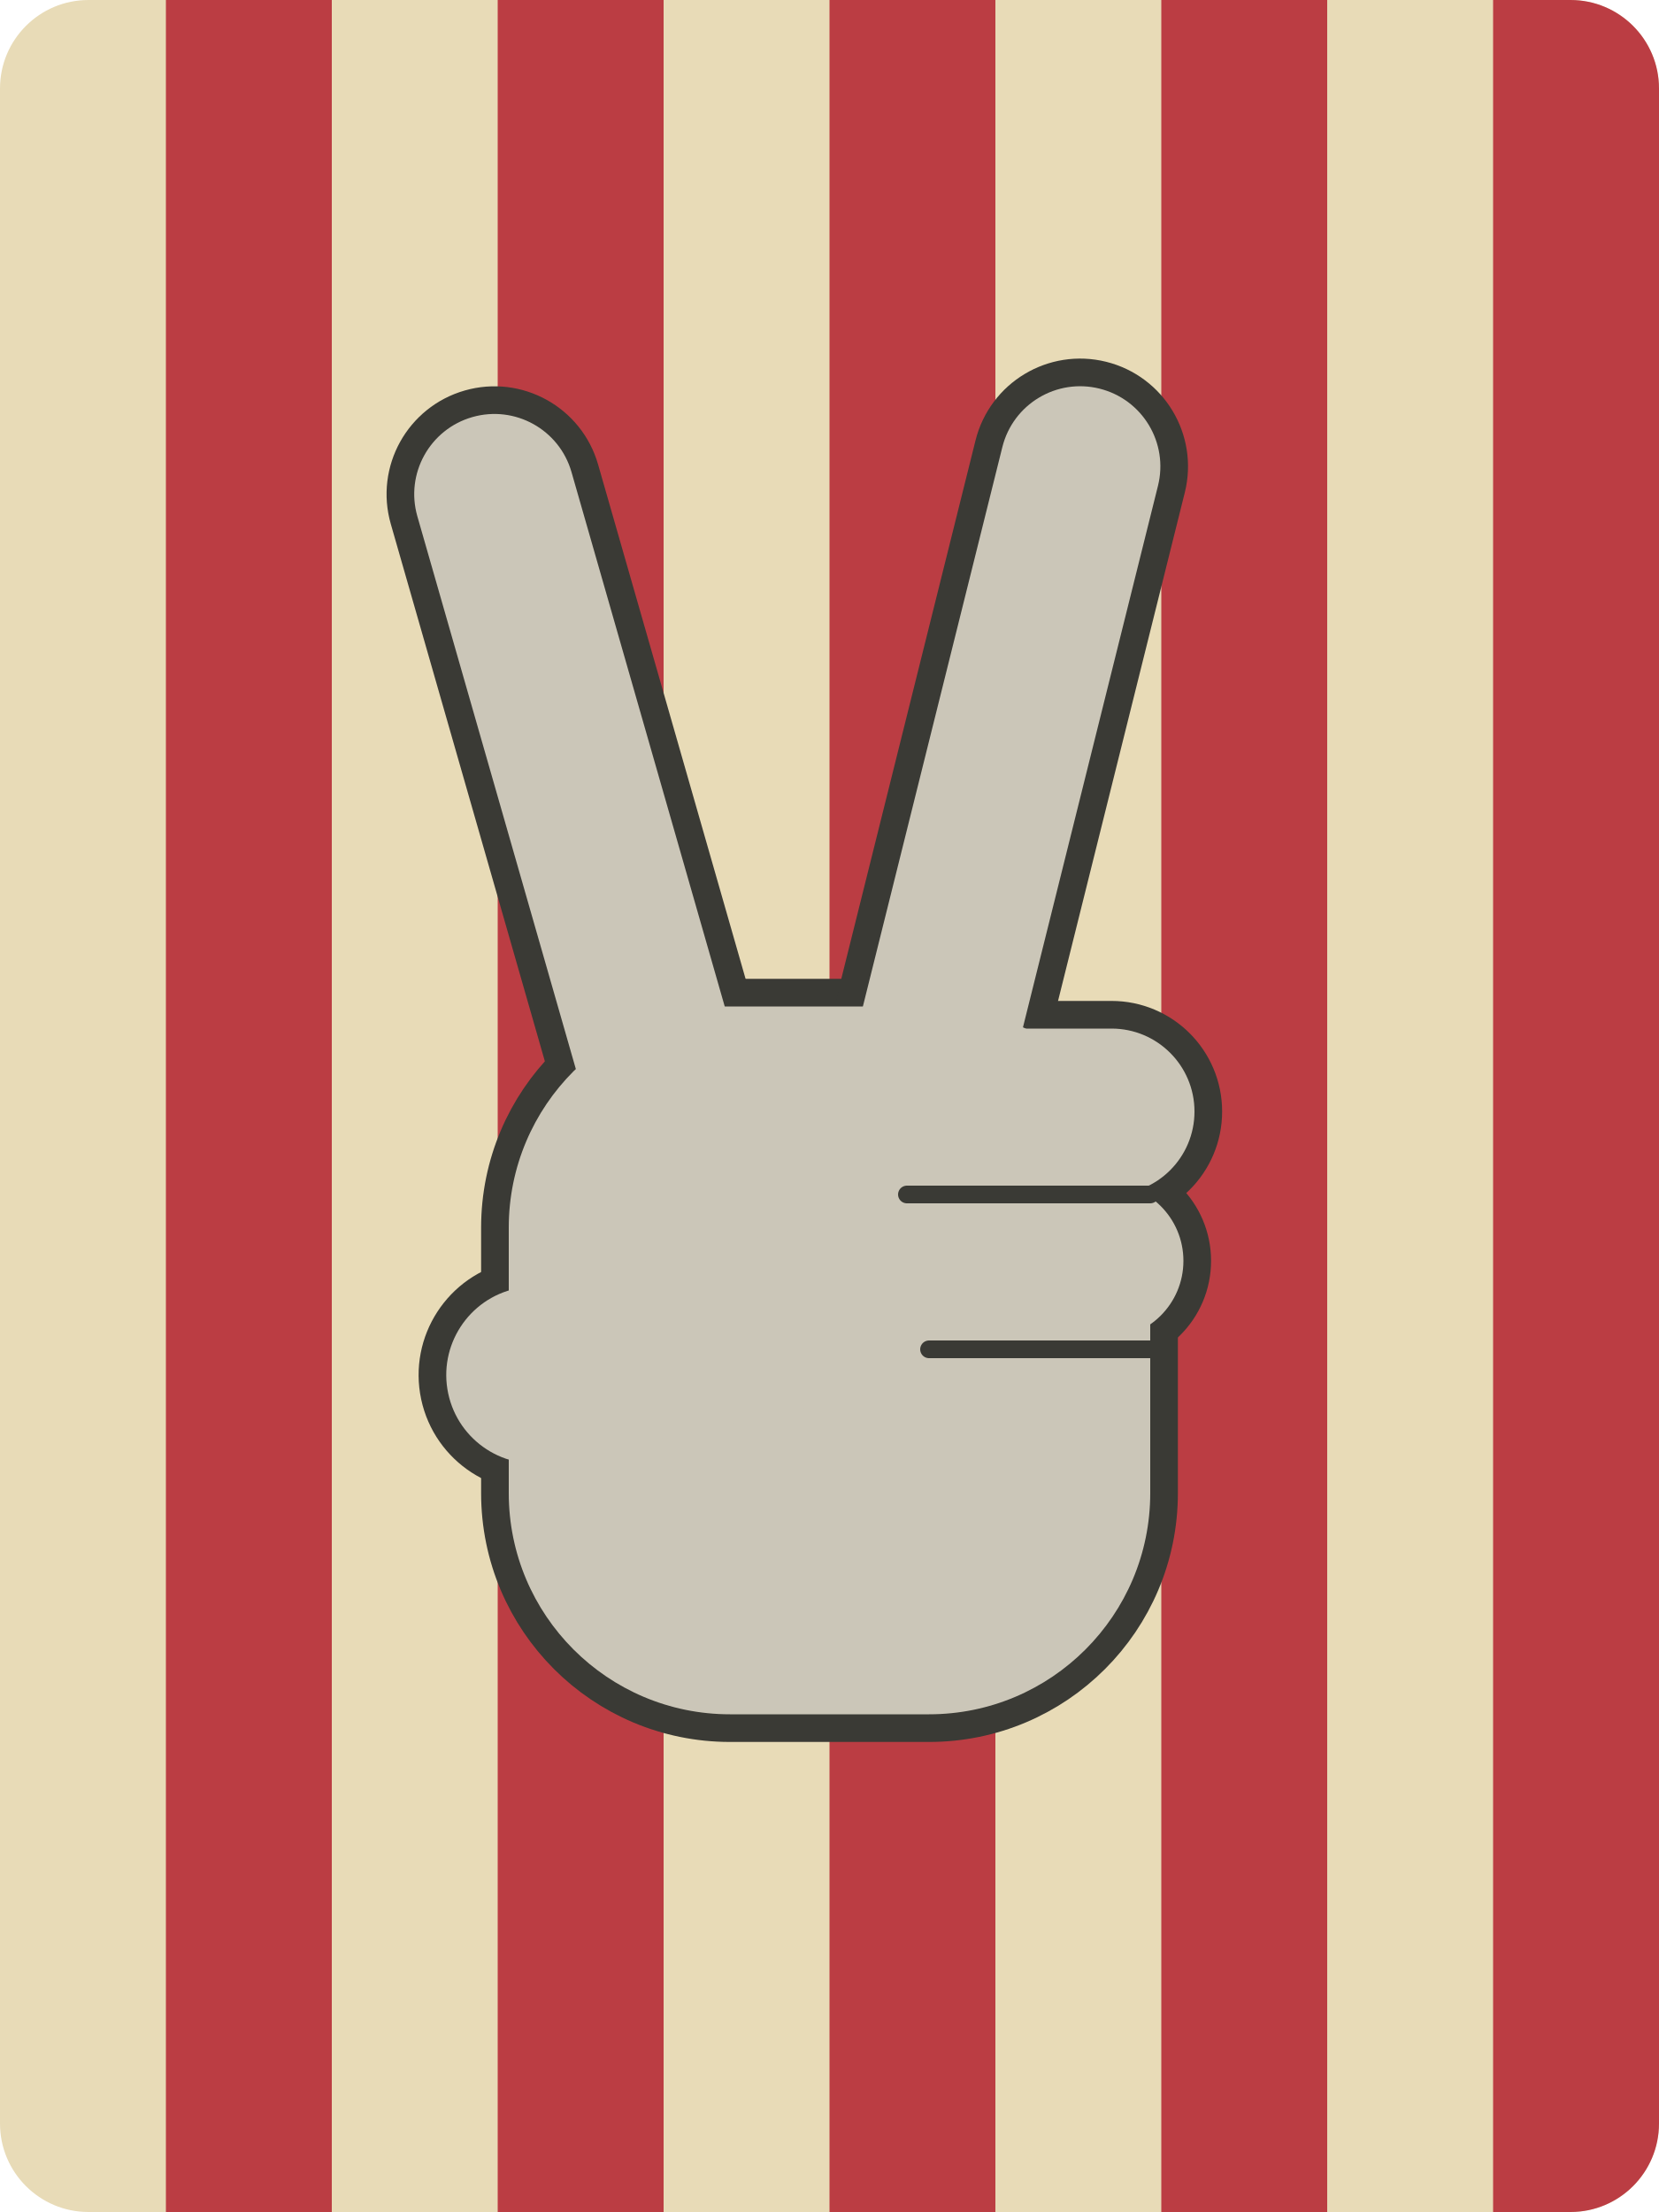
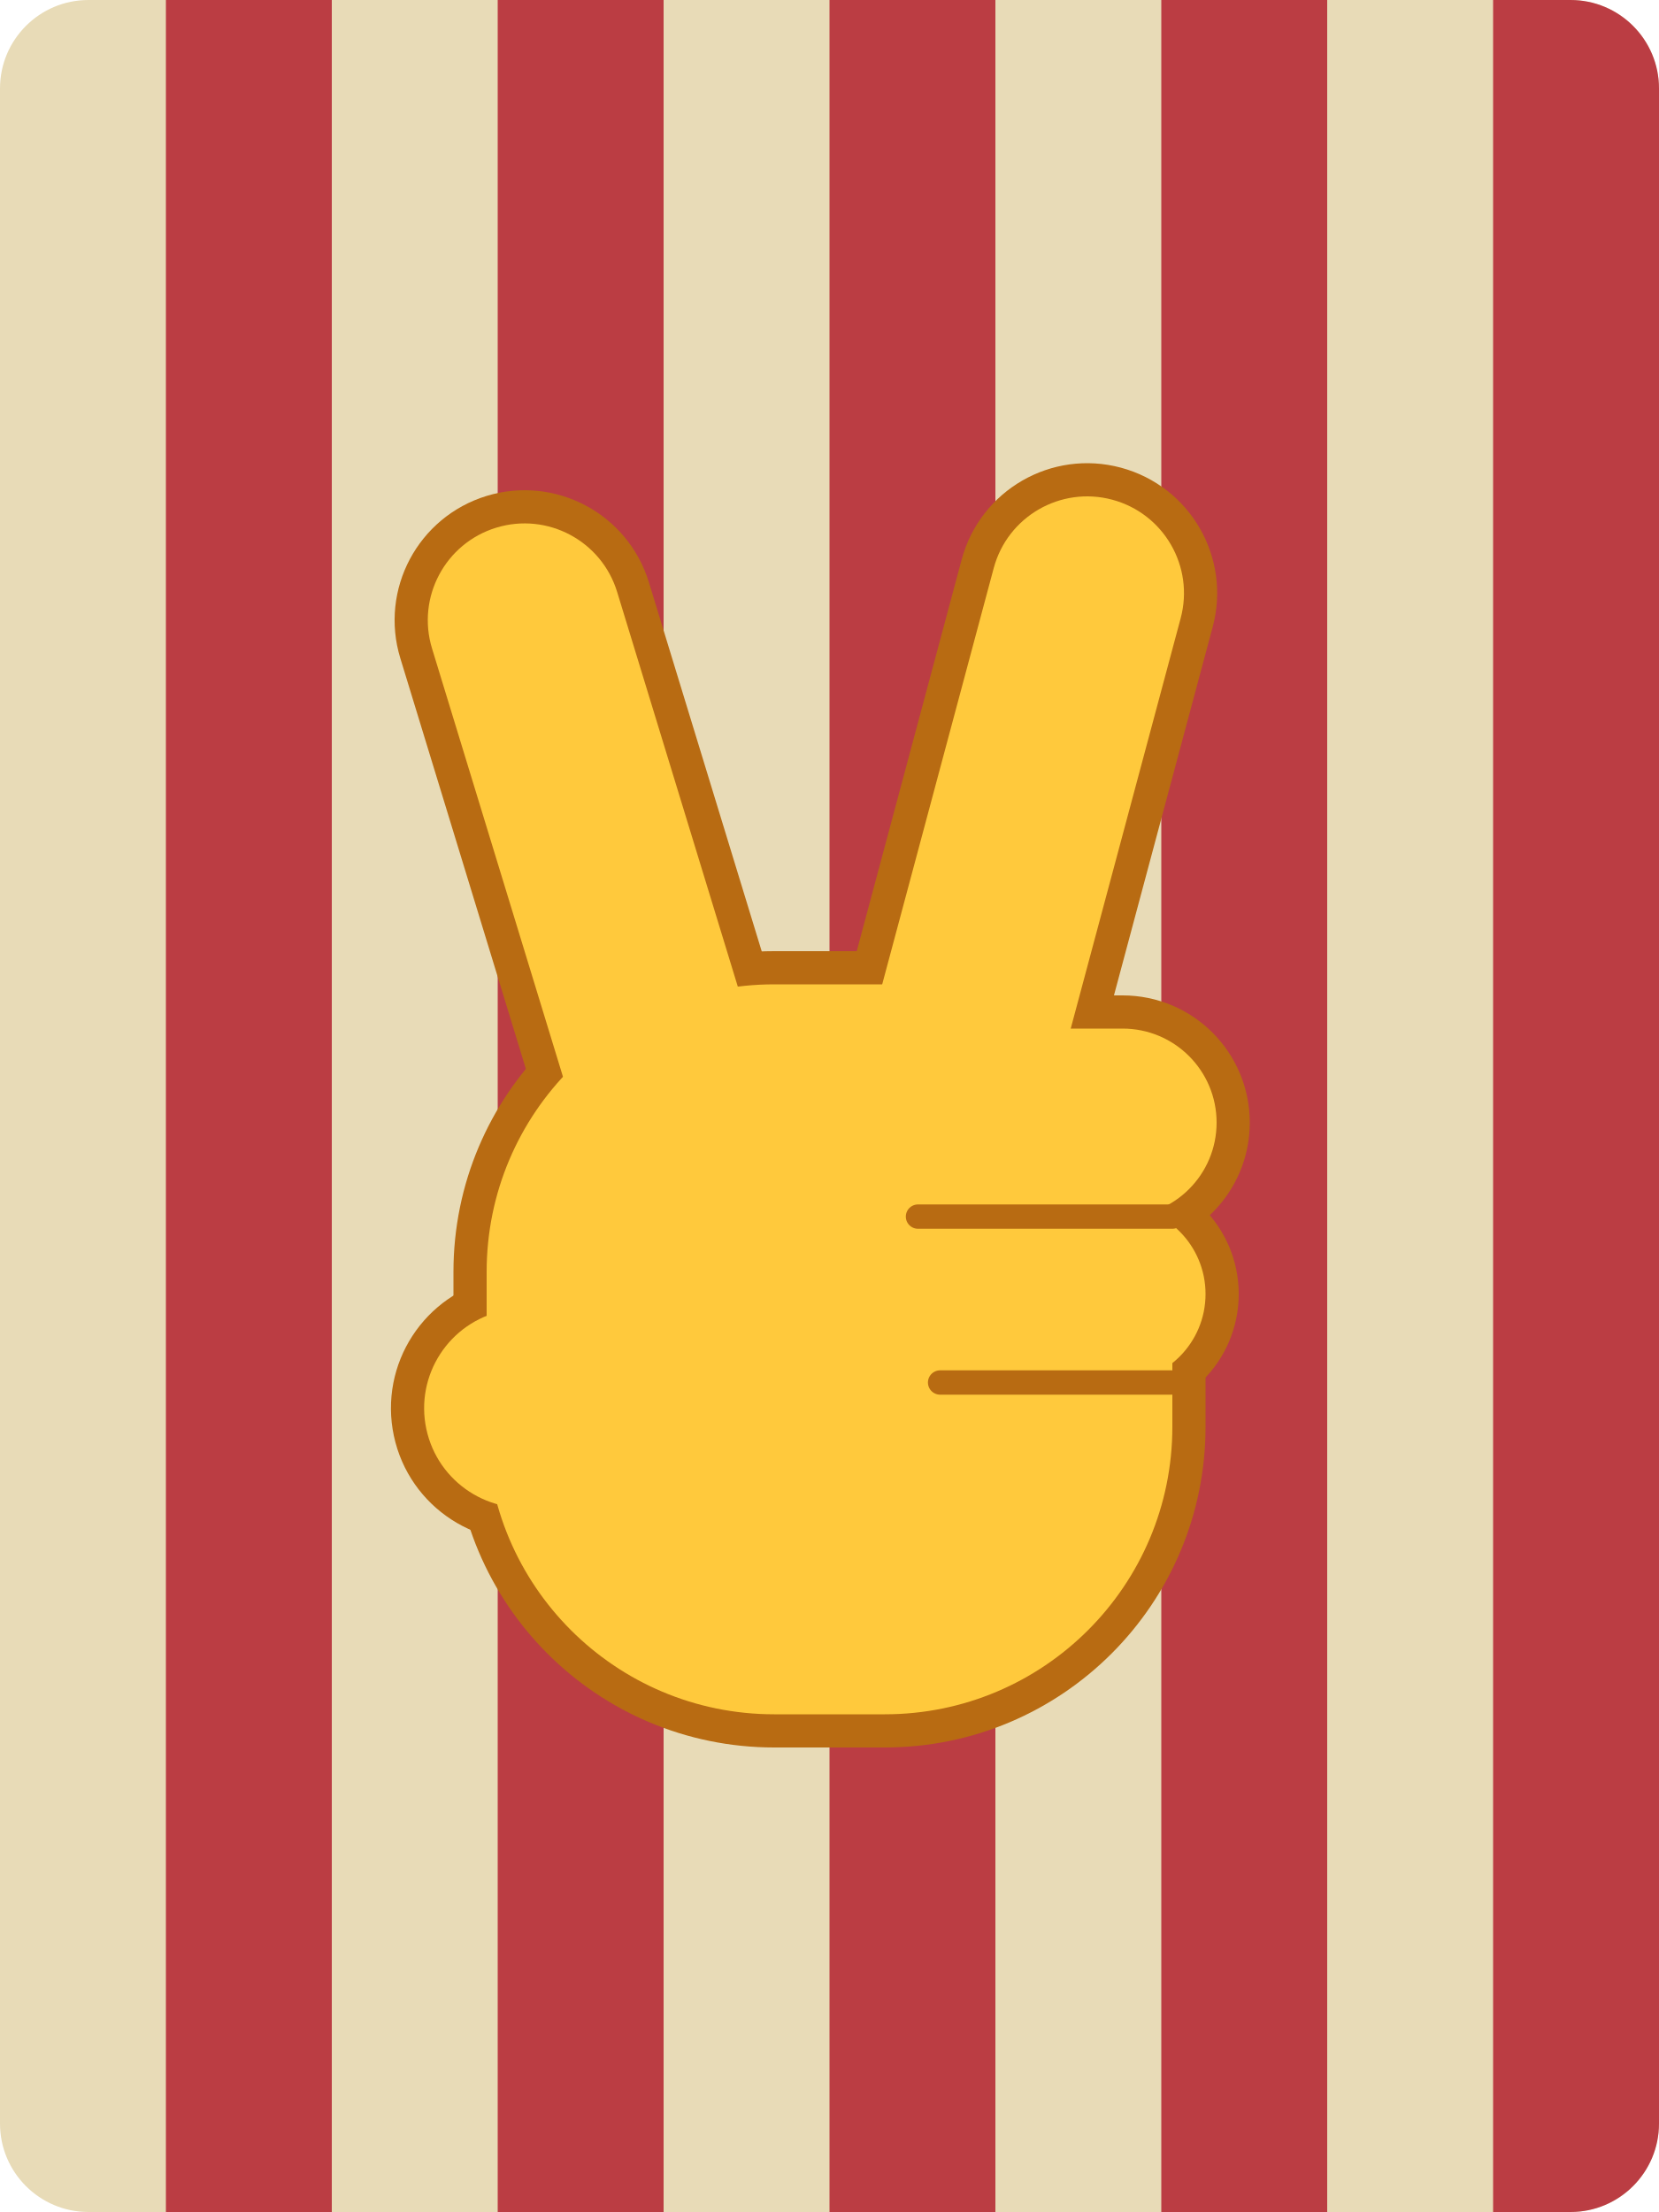
<svg xmlns="http://www.w3.org/2000/svg" viewBox="0 0 150 200" width="150mm" height="200mm">
  <clipPath id="b">
    <rect width="150" height="200" rx="8" />
  </clipPath>
  <g clip-path="url(#b)">
    <rect width="150" height="200" fill="#E8DBB7" />
    <rect x="15.00" y="0" width="15.00" height="200" fill="#BB3D43" />
    <rect x="45.00" y="0" width="15.00" height="200" fill="#BB3D43" />
    <rect x="75.00" y="0" width="15.00" height="200" fill="#BB3D43" />
    <rect x="105.00" y="0" width="15.00" height="200" fill="#BB3D43" />
    <rect x="135.00" y="0" width="15.00" height="200" fill="#BB3D43" />
  </g>
  <g transform="translate(0,5)">
-     <g fill="#3A3A35" stroke="#3A3A35" stroke-width="5" stroke-linejoin="round">
-       <rect x="46" y="86" width="58" height="64" rx="20" />
-       <rect x="54.75" y="30.00" width="14.50" height="70.00" rx="7.25" transform="rotate(-16 62.00 100.00)" />
-       <rect x="74.75" y="28.00" width="14.50" height="72.00" rx="7.25" transform="rotate(14 82.00 100.00)" />
-       <rect x="78" y="88" width="30" height="15" rx="7.5" />
-       <rect x="80" y="102" width="27" height="14" rx="7" />
-       <rect x="40" y="108" width="48" height="16" rx="8" transform="rotate(-12 64 116)" />
+     <g fill="#B86B12" stroke="#B86B12" stroke-width="6" stroke-linejoin="round">
+       <rect x="44" y="84" width="62" height="66" rx="26" />
+       <rect x="54.25" y="40.00" width="17.50" height="62.00" rx="8.75" transform="rotate(-17 63.00 102.00)" />
+       <rect x="75.25" y="38.00" width="17.50" height="64.00" rx="8.75" transform="rotate(15 84.00 102.00)" />
+       <rect x="78" y="88" width="32" height="17" rx="8.5" />
+       <rect x="80" y="104" width="29" height="16" rx="8" />
+       <rect x="38" y="110" width="50" height="18" rx="9" transform="rotate(-12 63 119)" />
    </g>
-     <g fill="#CBC6B8">
-       <rect x="46" y="86" width="58" height="64" rx="20" />
-       <rect x="54.75" y="30.00" width="14.50" height="70.00" rx="7.25" transform="rotate(-16 62.00 100.00)" />
-       <rect x="74.75" y="28.00" width="14.50" height="72.00" rx="7.25" transform="rotate(14 82.00 100.00)" />
-       <rect x="78" y="88" width="30" height="15" rx="7.5" />
-       <rect x="80" y="102" width="27" height="14" rx="7" />
-       <rect x="40" y="108" width="48" height="16" rx="8" transform="rotate(-12 64 116)" />
+     <g fill="#FFC93C">
+       <rect x="44" y="84" width="62" height="66" rx="26" />
+       <rect x="54.25" y="40.00" width="17.50" height="62.00" rx="8.75" transform="rotate(-17 63.00 102.00)" />
+       <rect x="75.25" y="38.00" width="17.50" height="64.00" rx="8.75" transform="rotate(15 84.00 102.00)" />
+       <rect x="78" y="88" width="32" height="17" rx="8.5" />
+       <rect x="80" y="104" width="29" height="16" rx="8" />
+       <rect x="38" y="110" width="50" height="18" rx="9" transform="rotate(-12 63 119)" />
    </g>
-     <g fill="none" stroke="#3A3A35" stroke-width="1.6" stroke-linecap="round">
-       <path d="M82,103 h22" />
-       <path d="M84,117 h20" />
+     <g fill="none" stroke="#B86B12" stroke-width="2.2" stroke-linecap="round">
+       <path d="M83,105 h23" />
+       <path d="M85,120 h21" />
    </g>
  </g>
</svg>
